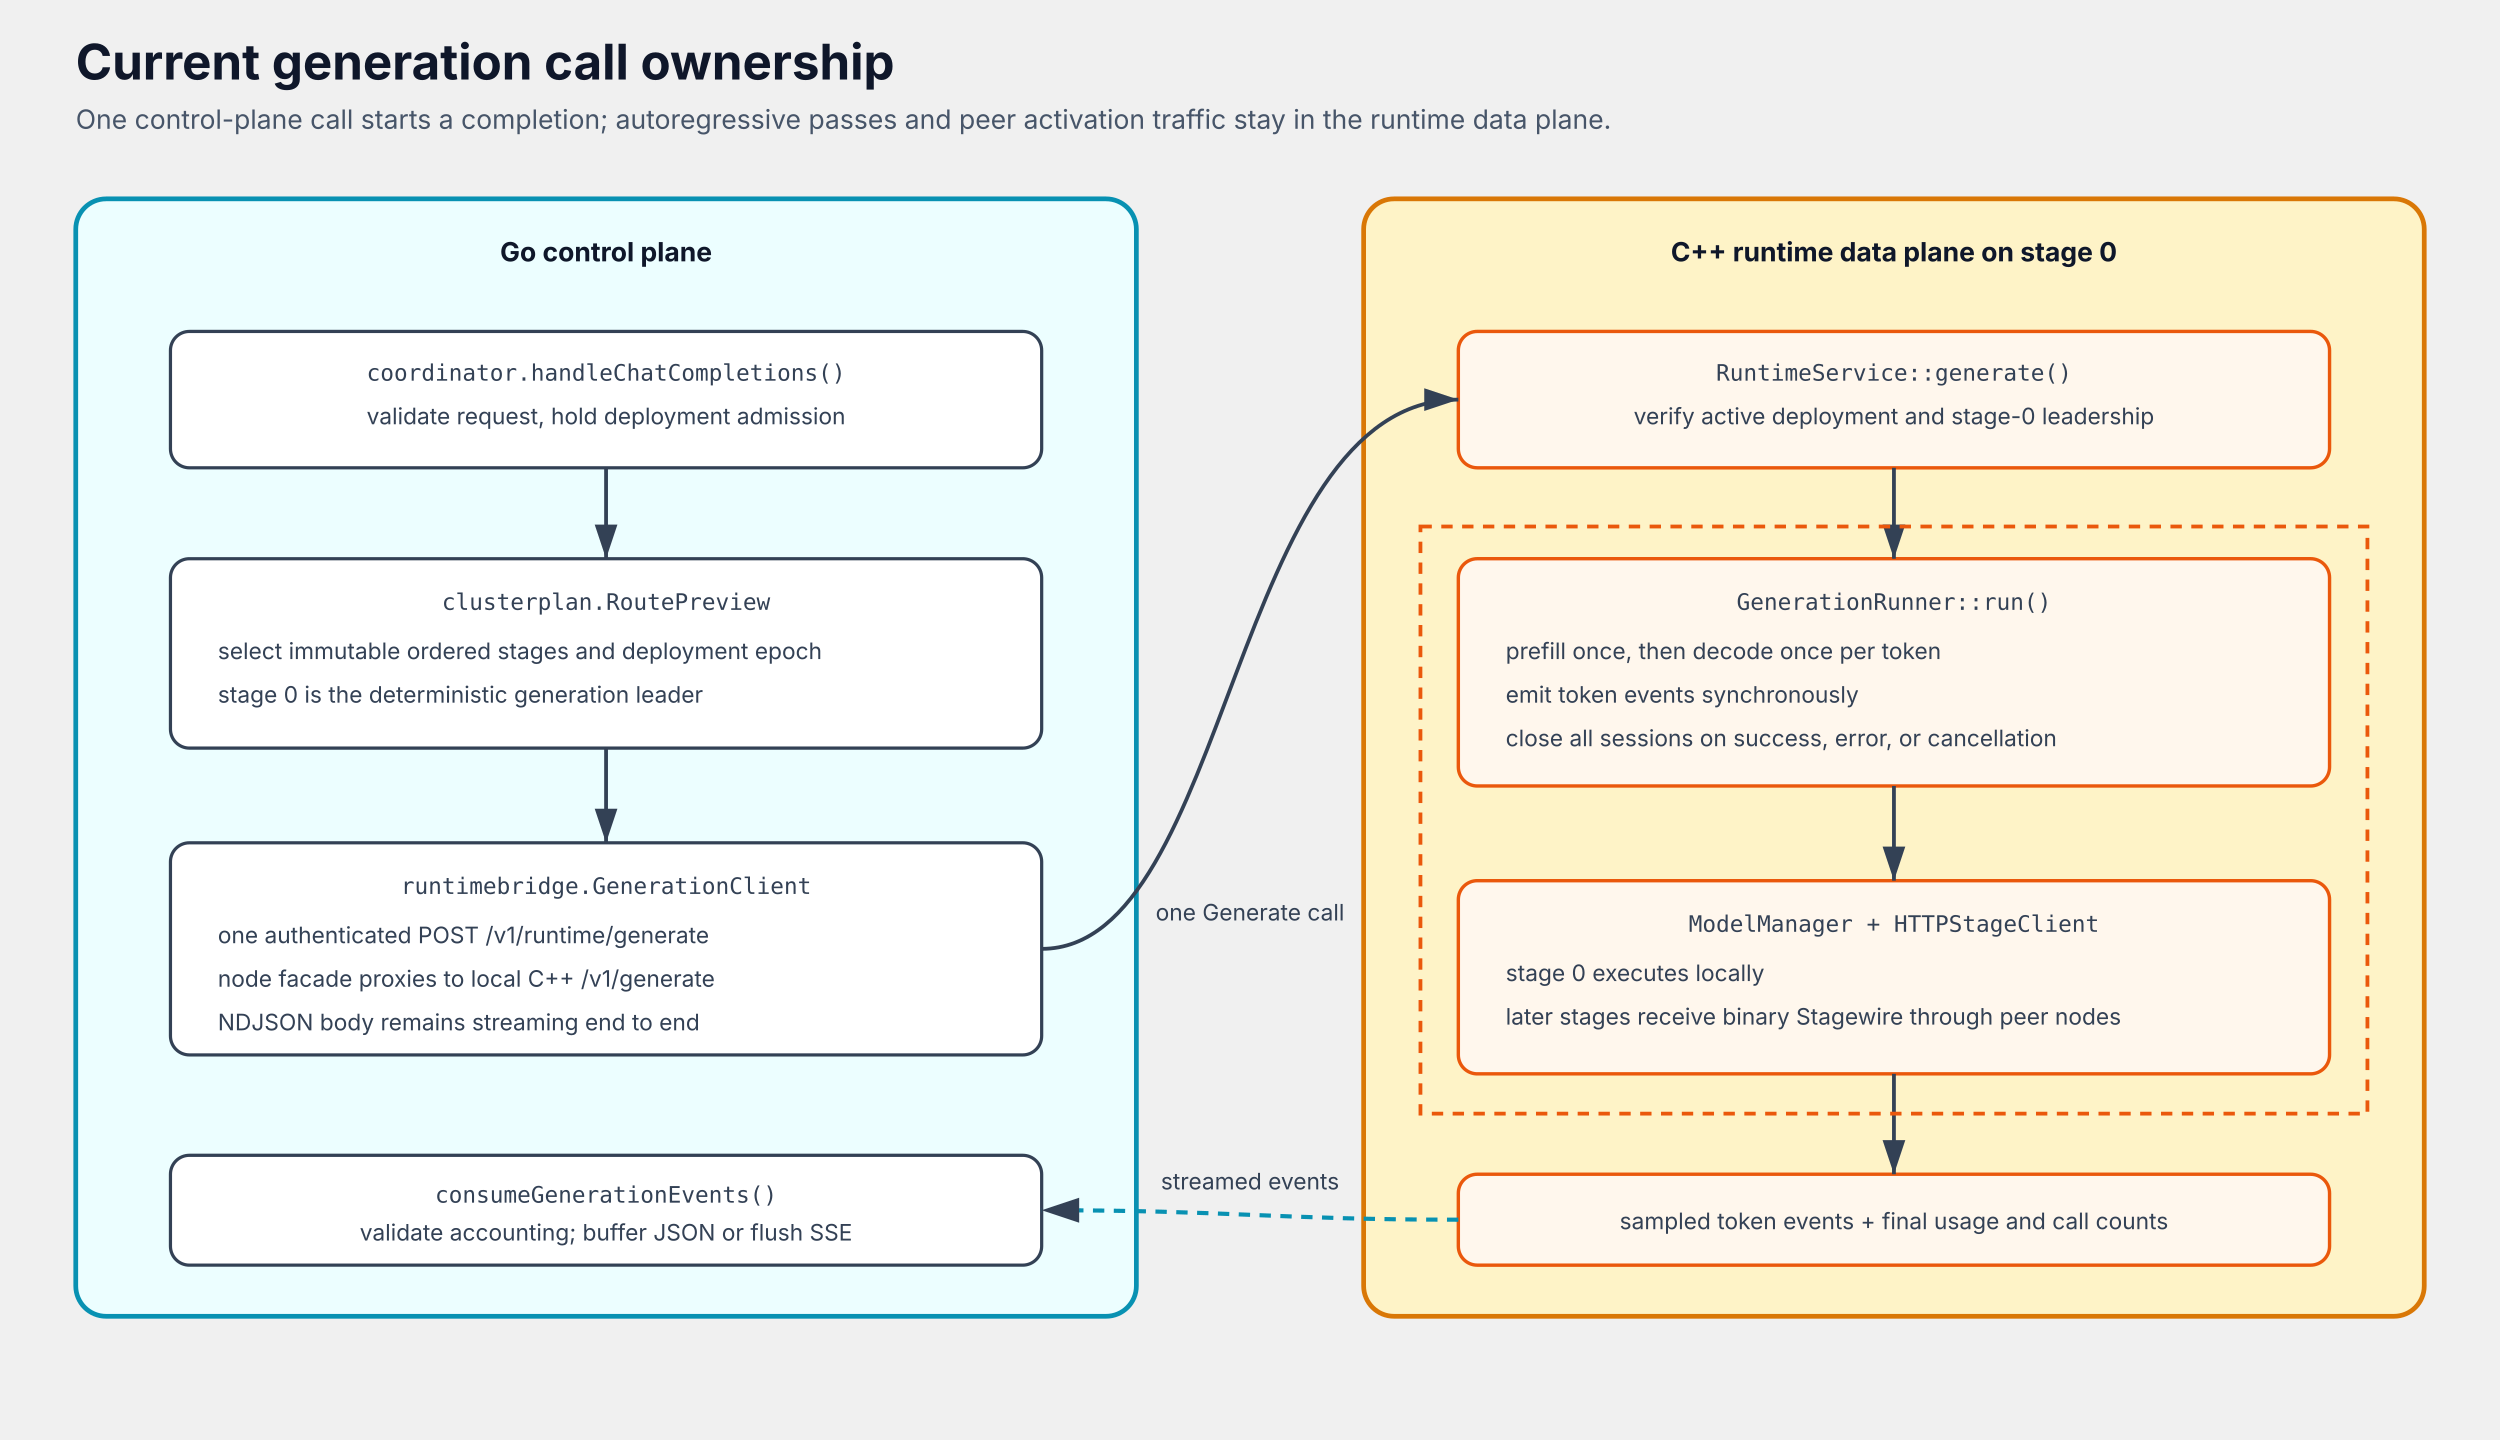
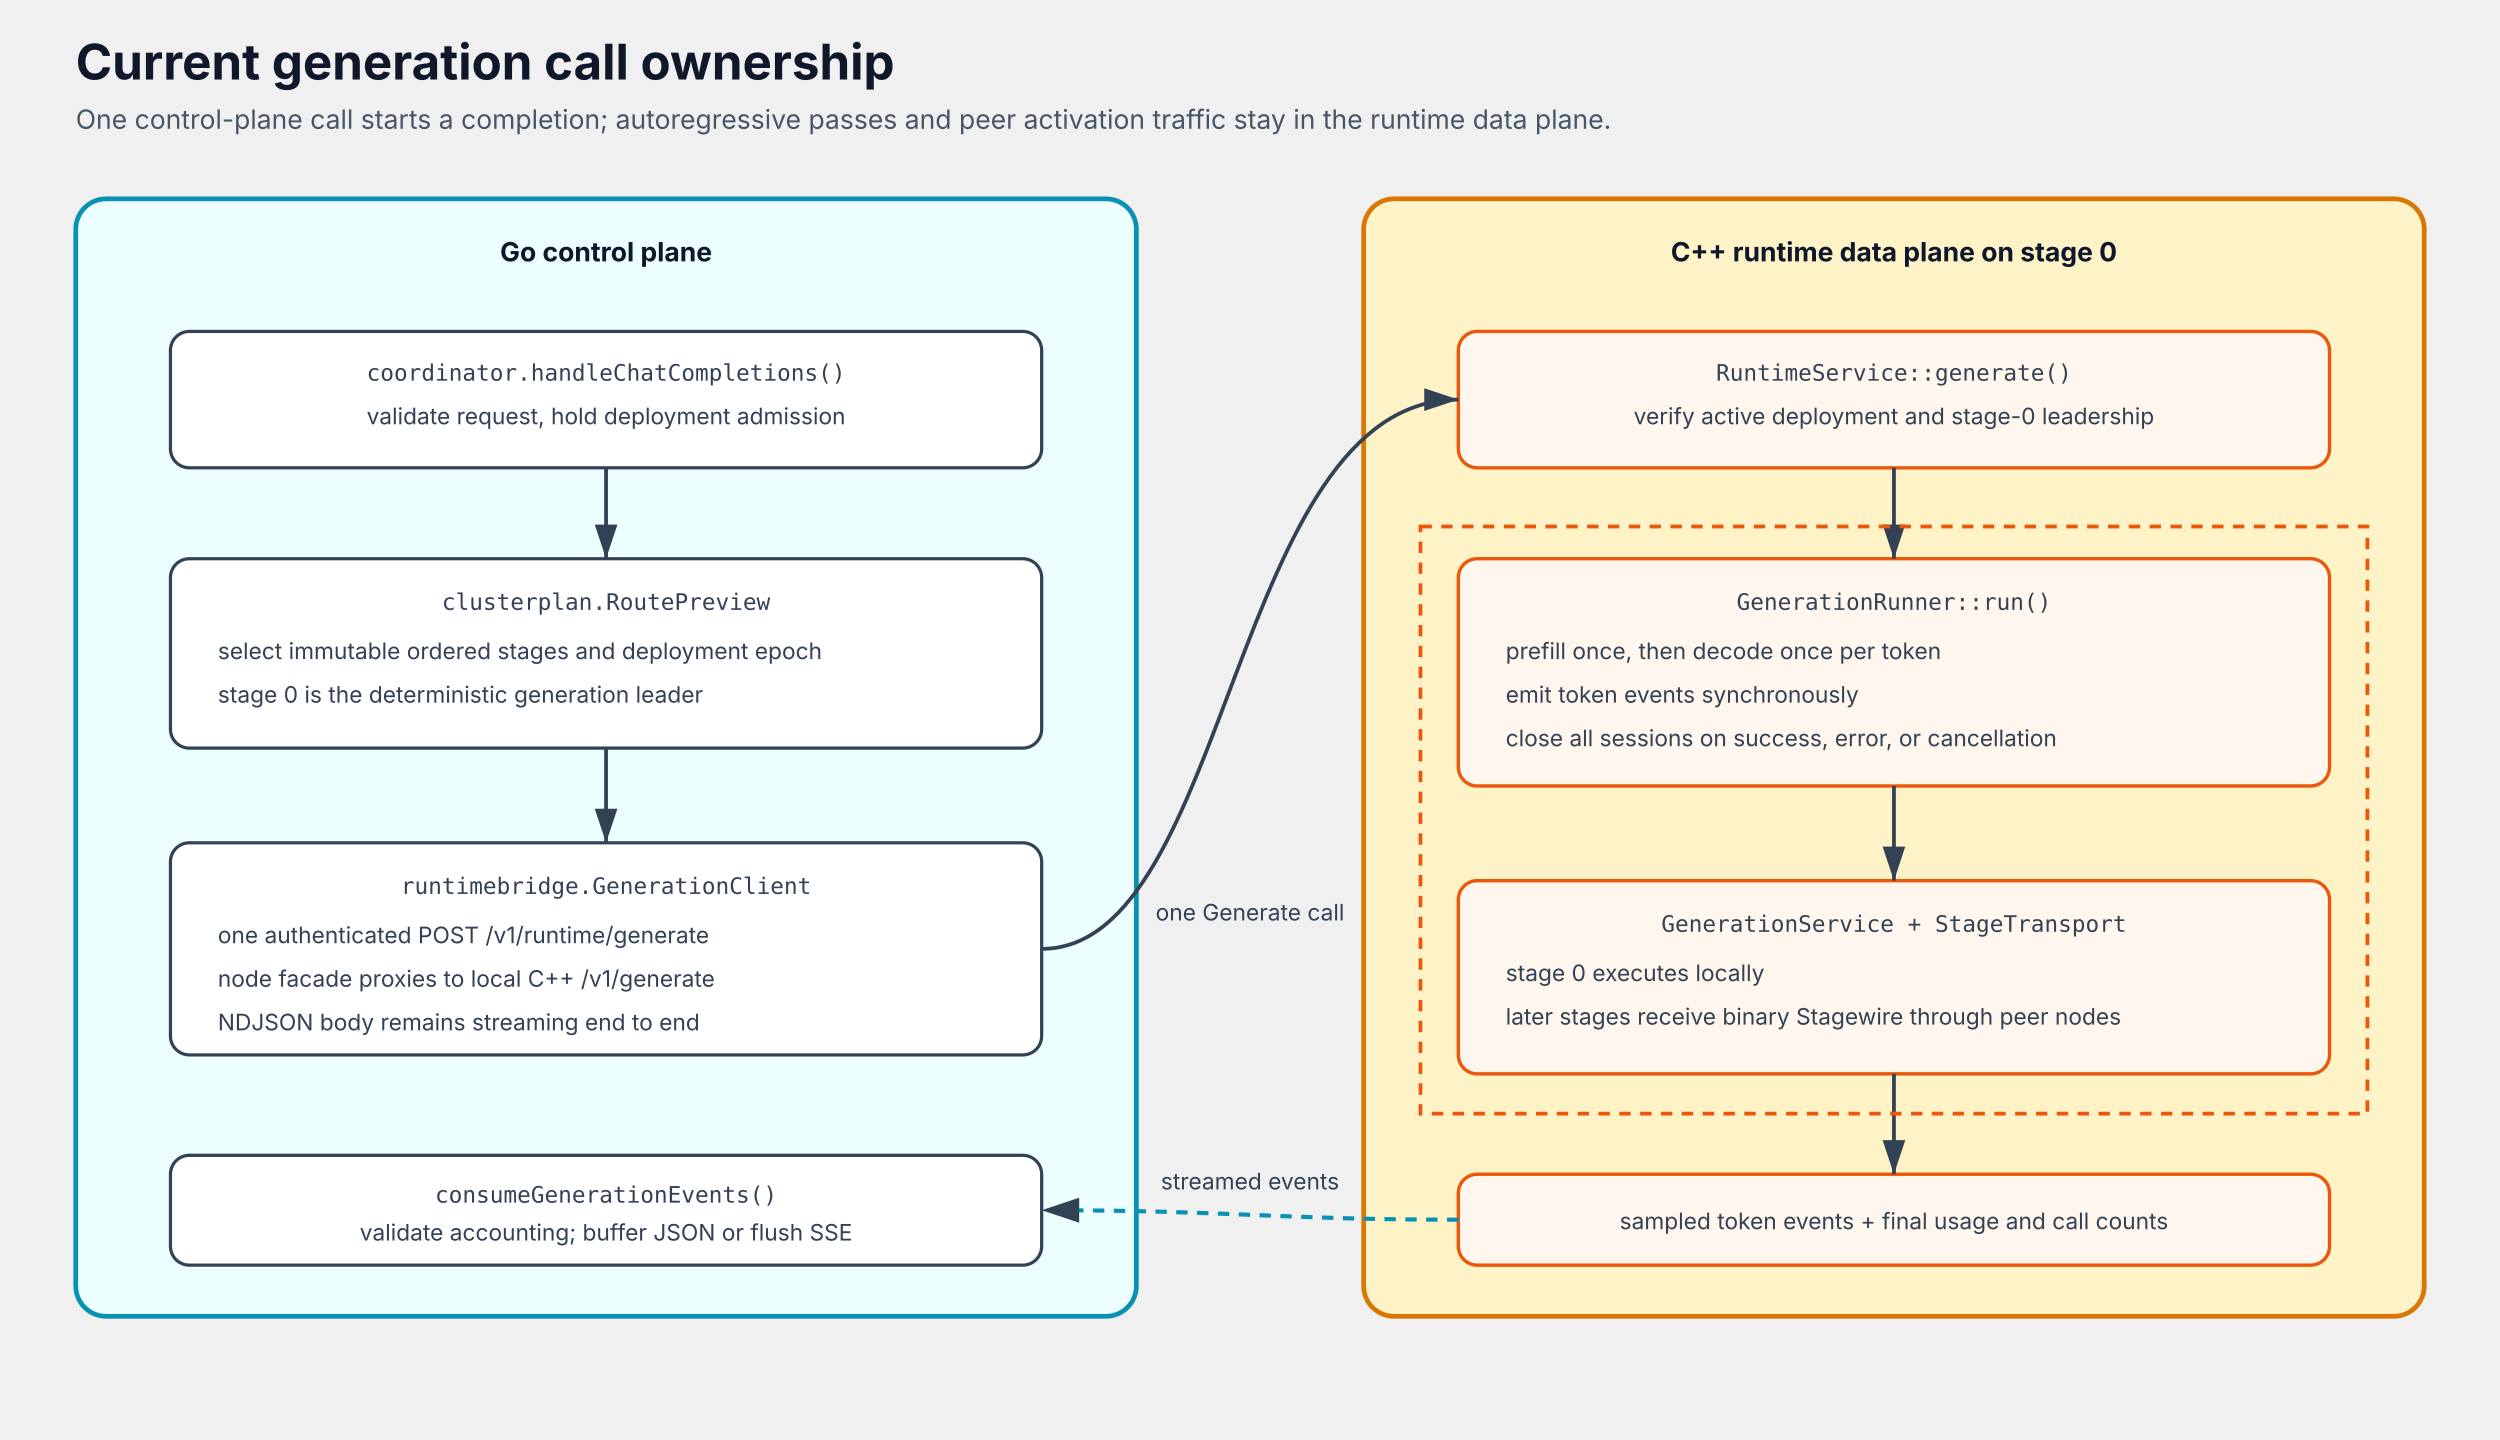
<svg xmlns="http://www.w3.org/2000/svg" viewBox="0 0 1320 760" role="img" aria-labelledby="title desc">
  <defs>
    <marker id="arrow" markerWidth="10" markerHeight="10" refX="9" refY="3" orient="auto" markerUnits="strokeWidth">
      <path d="M0,0 L0,6 L9,3 z" fill="#334155" />
    </marker>
    <style>.title{font:700 26px system-ui,-apple-system,Segoe UI,sans-serif;fill:#0f172a}.subtitle{font:14px system-ui,-apple-system,Segoe UI,sans-serif;fill:#475569}.control{fill:#ecfeff;stroke:#0891b2;stroke-width:2.5;rx:16}.data{fill:#fef3c7;stroke:#d97706;stroke-width:2.5;rx:16}.box{fill:#fff;stroke:#334155;stroke-width:1.7;rx:10}.runtime{fill:#fff7ed;stroke:#ea580c;stroke-width:1.8;rx:10}.label{font:700 14px system-ui,-apple-system,Segoe UI,sans-serif;fill:#0f172a}.small{font:12px system-ui,-apple-system,Segoe UI,sans-serif;fill:#334155}.code{font:12px ui-monospace,SFMono-Regular,Menlo,monospace;fill:#334155}.line{stroke:#334155;stroke-width:2;marker-end:url(#arrow);fill:none}.stream{stroke:#0891b2;stroke-width:2.2;stroke-dasharray:6 5;marker-end:url(#arrow);fill:none}.loop{fill:none;stroke:#ea580c;stroke-width:2;stroke-dasharray:6 5}</style>
  </defs>
  <text x="40" y="42" class="title">Current generation call ownership</text>
  <text x="40" y="68" class="subtitle">One control-plane call starts a completion; autoregressive passes and peer activation traffic stay in the runtime data plane.</text>
  <rect x="40" y="105" width="560" height="590" class="control" />
  <text x="320" y="138" text-anchor="middle" class="label">Go control plane</text>
  <rect x="90" y="175" width="460" height="72" class="box" />
  <text x="320" y="201" text-anchor="middle" class="code">coordinator.handleChatCompletions()</text>
  <text x="320" y="224" text-anchor="middle" class="small">validate request, hold deployment admission</text>
  <rect x="90" y="295" width="460" height="100" class="box" />
  <text x="320" y="322" text-anchor="middle" class="code">clusterplan.RoutePreview</text>
  <text x="115" y="348" class="small">select immutable ordered stages and deployment epoch</text>
  <text x="115" y="371" class="small">stage 0 is the deterministic generation leader</text>
  <rect x="90" y="445" width="460" height="112" class="box" />
  <text x="320" y="472" text-anchor="middle" class="code">runtimebridge.GenerationClient</text>
  <text x="115" y="498" class="small">one authenticated POST /v1/runtime/generate</text>
  <text x="115" y="521" class="small">node facade proxies to local C++ /v1/generate</text>
  <text x="115" y="544" class="small">NDJSON body remains streaming end to end</text>
  <rect x="90" y="610" width="460" height="58" class="box" />
  <text x="320" y="635" text-anchor="middle" class="code">consumeGenerationEvents()</text>
  <text x="320" y="655" text-anchor="middle" class="small">validate accounting; buffer JSON or flush SSE</text>
  <path d="M320 247 V295" class="line" />
  <path d="M320 395 V445" class="line" />
  <rect x="720" y="105" width="560" height="590" class="data" />
  <text x="1000" y="138" text-anchor="middle" class="label">C++ runtime data plane on stage 0</text>
  <rect x="770" y="175" width="460" height="72" class="runtime" />
  <text x="1000" y="201" text-anchor="middle" class="code">RuntimeService::generate()</text>
  <text x="1000" y="224" text-anchor="middle" class="small">verify active deployment and stage-0 leadership</text>
  <rect x="770" y="295" width="460" height="120" class="runtime" />
  <text x="1000" y="322" text-anchor="middle" class="code">GenerationRunner::run()</text>
  <text x="795" y="348" class="small">prefill once, then decode once per token</text>
  <text x="795" y="371" class="small">emit token events synchronously</text>
  <text x="795" y="394" class="small">close all sessions on success, error, or cancellation</text>
  <rect x="770" y="465" width="460" height="102" class="runtime" />
-   <text x="1000" y="492" text-anchor="middle" class="code">ModelManager + HTTPStageClient</text>
+   <text x="1000" y="492" text-anchor="middle" class="code">GenerationService + StageTransport</text>
  <text x="795" y="518" class="small">stage 0 executes locally</text>
  <text x="795" y="541" class="small">later stages receive binary Stagewire through peer nodes</text>
  <rect x="770" y="620" width="460" height="48" class="runtime" />
  <text x="1000" y="649" text-anchor="middle" class="small">sampled token events + final usage and call counts</text>
  <path d="M1000 247 V295" class="line" />
  <path d="M1000 415 V465" class="line" />
  <path d="M1000 567 V620" class="line" />
  <rect x="750" y="278" width="500" height="310" class="loop" />
  <path d="M550 501 C650 501,650 211,770 211" class="line" />
  <path d="M770 644 C675 644,650 639,550 639" class="stream" />
  <text x="660" y="486" text-anchor="middle" class="small">one Generate call</text>
  <text x="660" y="628" text-anchor="middle" class="small">streamed events</text>
</svg>
